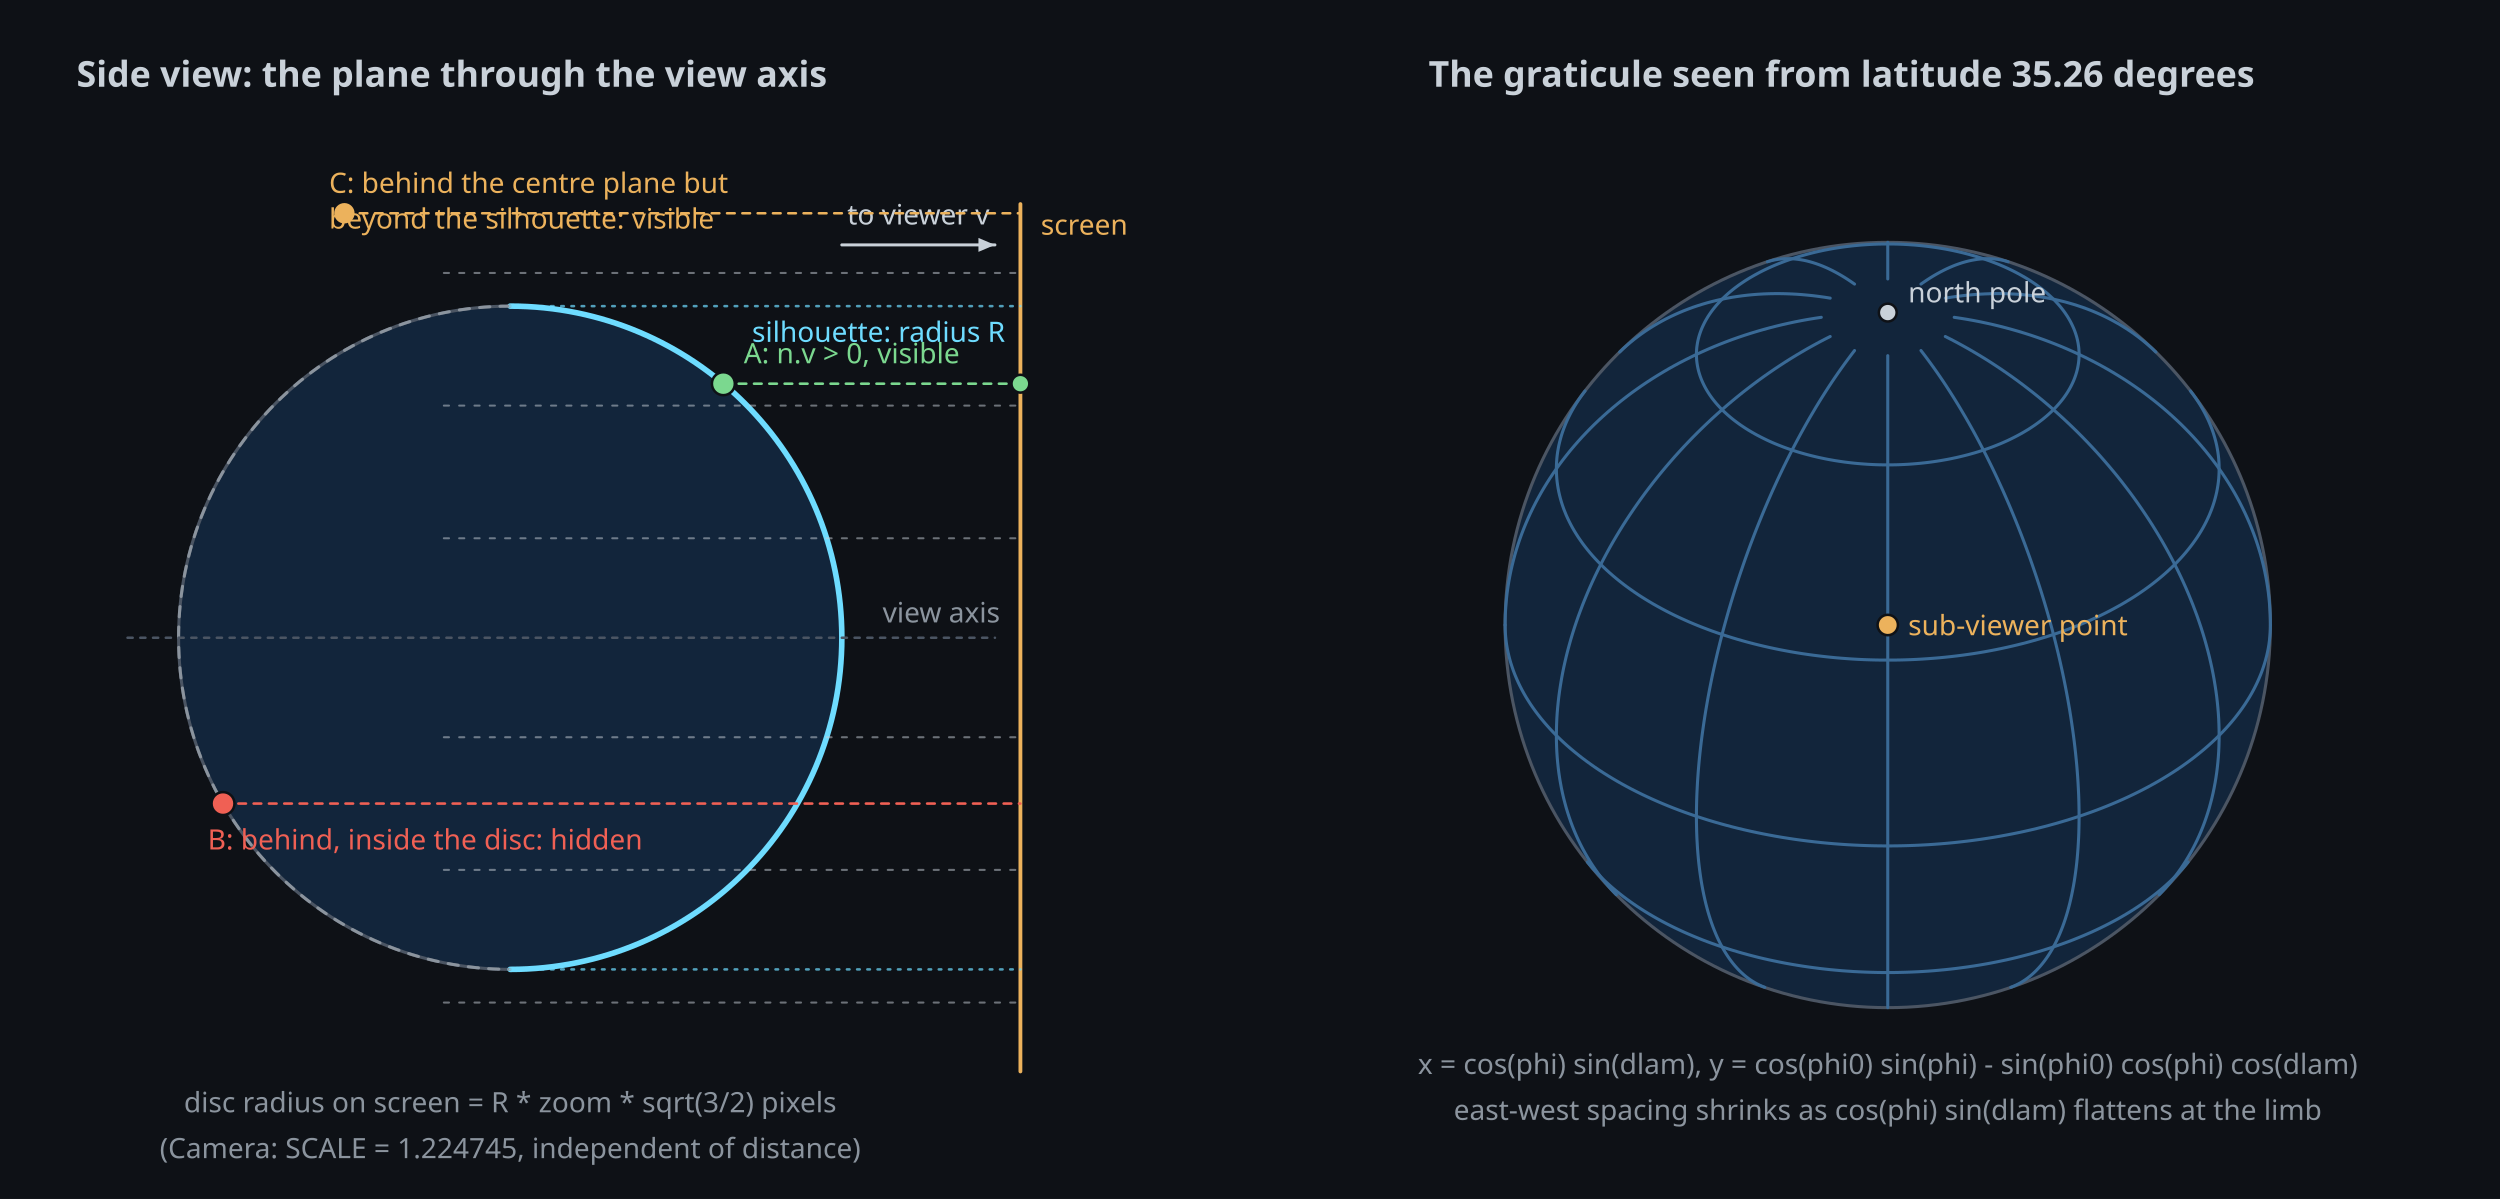
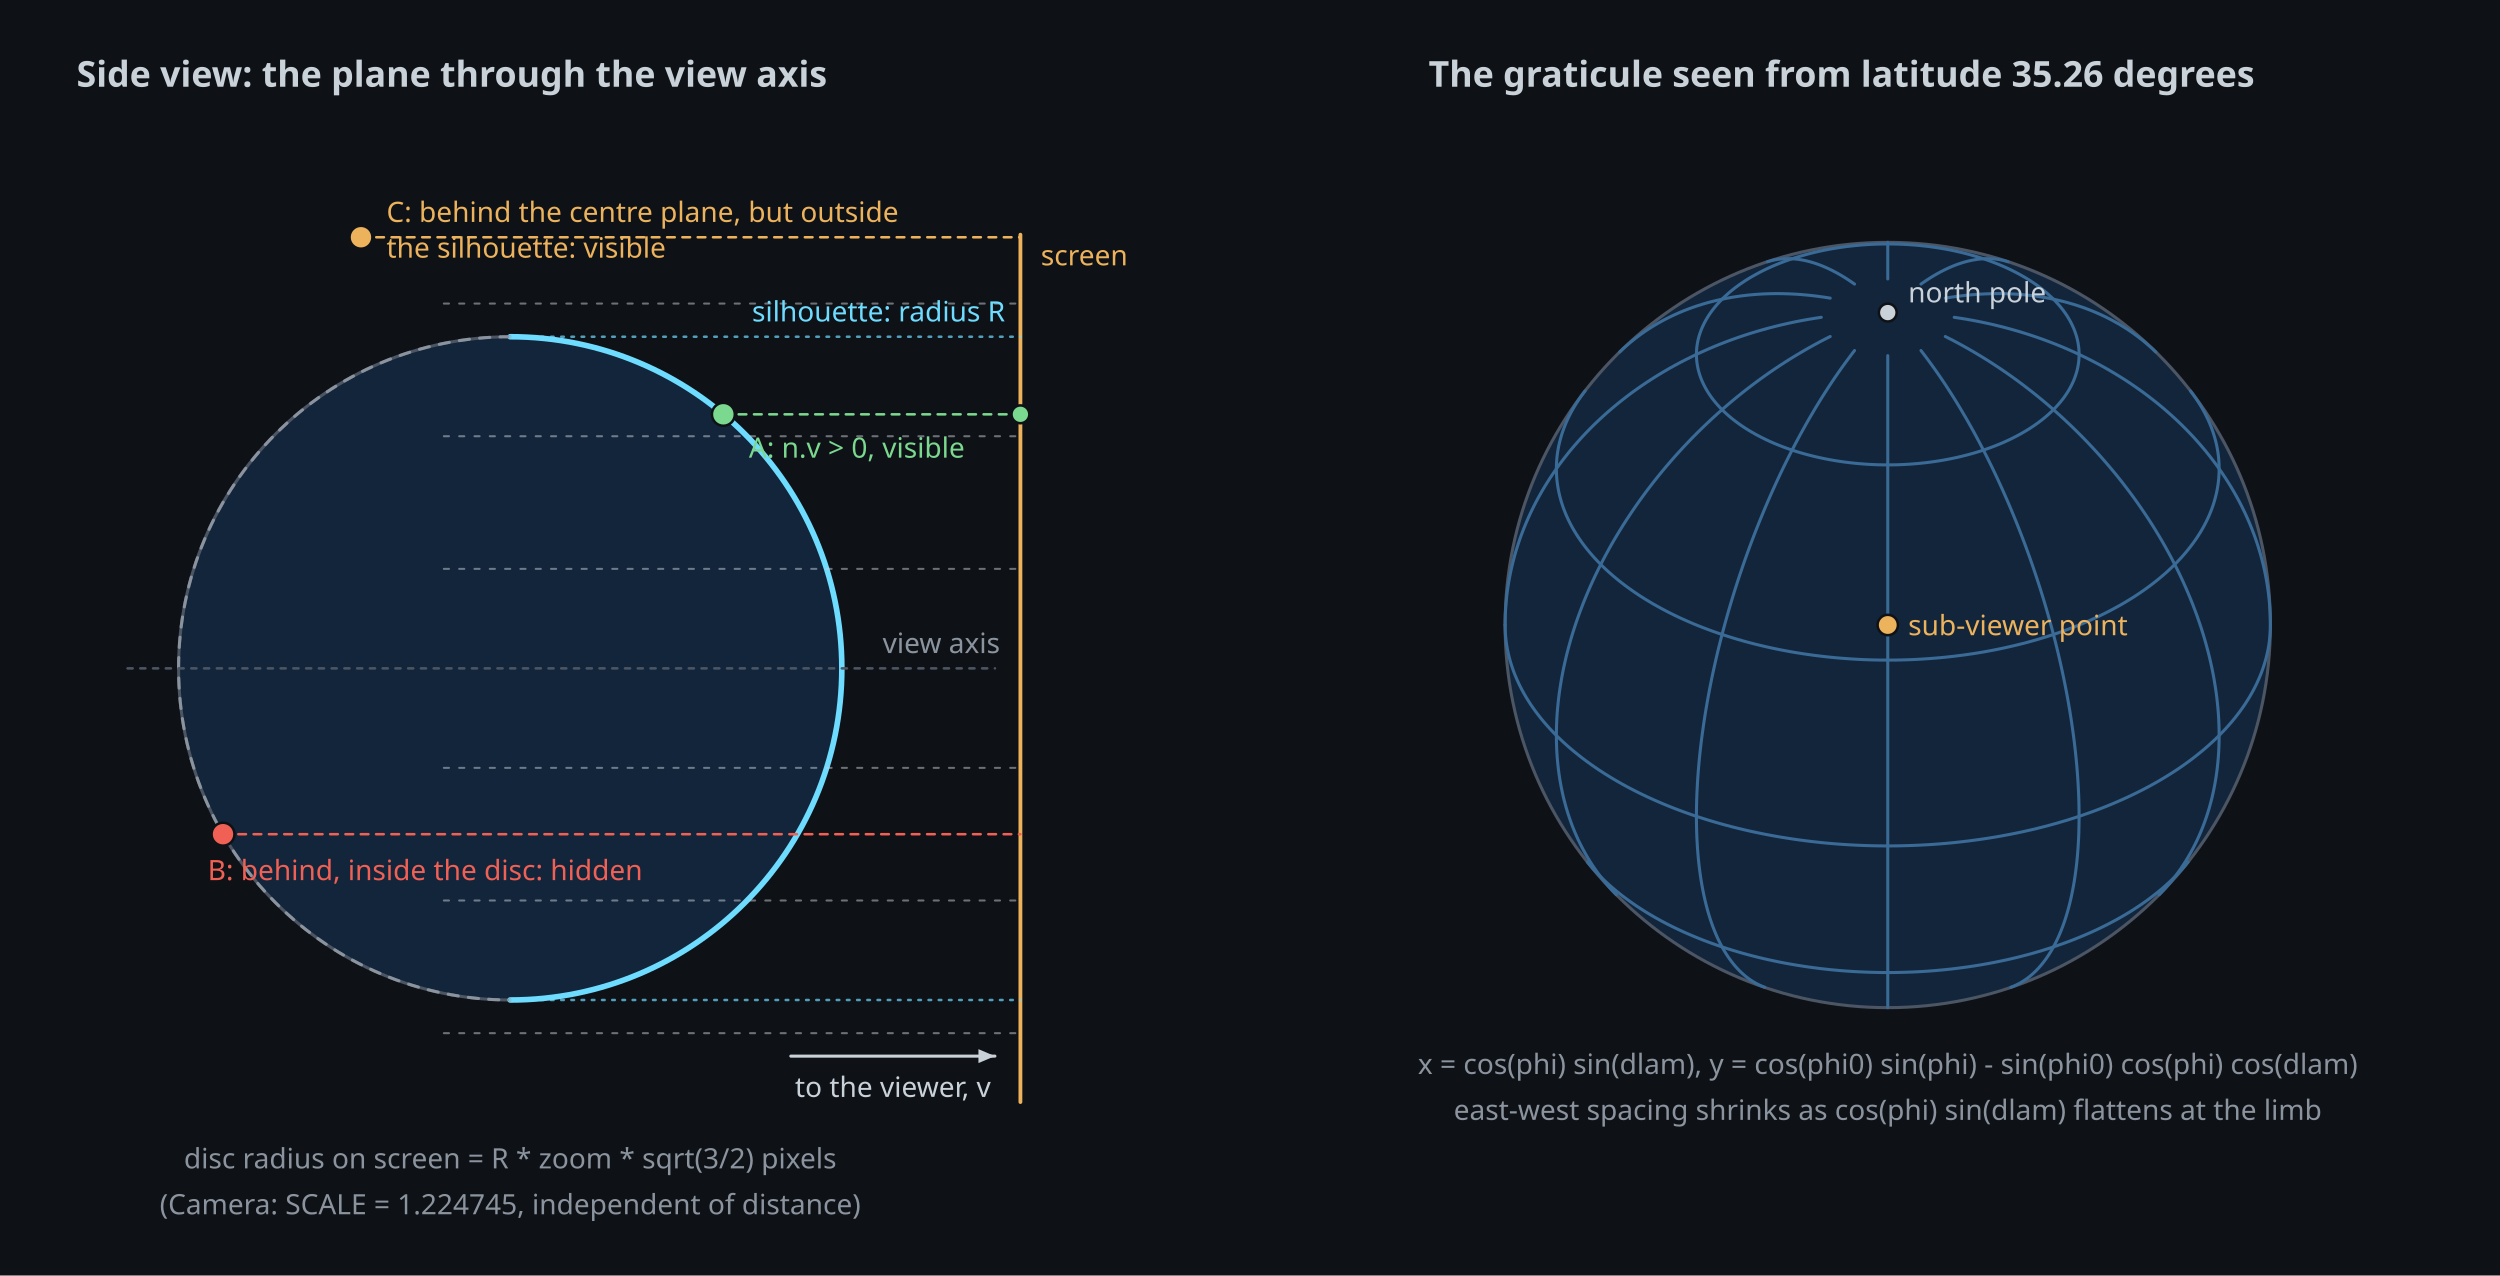
- <svg xmlns="http://www.w3.org/2000/svg" viewBox="0 0 980 470" width="980" height="470" font-family="system-ui, sans-serif" role="img">
-   <rect width="980" height="470" fill="#0e1116" />
+ <svg xmlns="http://www.w3.org/2000/svg" viewBox="0 0 980 500" width="980" height="500" font-family="system-ui, sans-serif" role="img">
+   <rect width="980" height="500" fill="#0e1116" />
  <text x="30" y="34" font-size="14" text-anchor="start" fill="#c9d1d9" font-weight="600">Side view: the plane through the view axis</text>
-   <circle cx="200" cy="250" r="130" fill="#12253b" stroke="#4b5563" stroke-width="1.2" stroke-linejoin="round" stroke-linecap="round" />
-   <path d="M 200 120 A 130.0 130.0 0 0 1 200 380" fill="none" stroke="#6edcff" stroke-width="2.2" stroke-linejoin="round" stroke-linecap="round" />
-   <path d="M 200 120 A 130.0 130.0 0 0 0 200 380" fill="none" stroke="#8b949e" stroke-width="1.2" stroke-linejoin="round" stroke-linecap="round" stroke-dasharray="4 4" />
-   <line x1="50" y1="250" x2="390" y2="250" fill="none" stroke="#4b5563" stroke-width="1" stroke-linejoin="round" stroke-linecap="round" stroke-dasharray="2 3" />
-   <text x="392" y="244" font-size="11" text-anchor="end" fill="#8b949e">view axis</text>
-   <line x1="400" y1="80" x2="400" y2="420" fill="none" stroke="#ecb25c" stroke-width="1.5" stroke-linejoin="round" stroke-linecap="round" />
-   <text x="408" y="92" font-size="11" text-anchor="start" fill="#ecb25c">screen</text>
-   <line x1="174" y1="107" x2="400" y2="107" fill="none" stroke="#c9d1d9" stroke-width="0.8" stroke-linejoin="round" stroke-linecap="round" opacity="0.5" stroke-dasharray="2 4" />
-   <line x1="174" y1="159" x2="400" y2="159" fill="none" stroke="#c9d1d9" stroke-width="0.8" stroke-linejoin="round" stroke-linecap="round" opacity="0.5" stroke-dasharray="2 4" />
-   <line x1="174" y1="211" x2="400" y2="211" fill="none" stroke="#c9d1d9" stroke-width="0.8" stroke-linejoin="round" stroke-linecap="round" opacity="0.5" stroke-dasharray="2 4" />
-   <line x1="174" y1="289" x2="400" y2="289" fill="none" stroke="#c9d1d9" stroke-width="0.8" stroke-linejoin="round" stroke-linecap="round" opacity="0.5" stroke-dasharray="2 4" />
-   <line x1="174" y1="341" x2="400" y2="341" fill="none" stroke="#c9d1d9" stroke-width="0.8" stroke-linejoin="round" stroke-linecap="round" opacity="0.5" stroke-dasharray="2 4" />
-   <line x1="174" y1="393" x2="400" y2="393" fill="none" stroke="#c9d1d9" stroke-width="0.8" stroke-linejoin="round" stroke-linecap="round" opacity="0.5" stroke-dasharray="2 4" />
-   <line x1="330" y1="96" x2="390" y2="96" fill="none" stroke="#c9d1d9" stroke-width="1.2" stroke-linejoin="round" stroke-linecap="round" />
-   <polygon points="390,96 383.55,98.73 383.55,93.27" fill="#c9d1d9" />
-   <text x="360" y="88" font-size="11" text-anchor="middle" fill="#c9d1d9">to viewer v</text>
-   <circle cx="283.56" cy="150.41" r="4.5" fill="#7bd88f" stroke="#0e1116" stroke-width="1" stroke-linejoin="round" stroke-linecap="round" />
-   <line x1="283.56" y1="150.41" x2="400" y2="150.41" fill="none" stroke="#7bd88f" stroke-width="1" stroke-linejoin="round" stroke-linecap="round" stroke-dasharray="3 3" />
-   <circle cx="400" cy="150.41" r="3.5" fill="#7bd88f" stroke="#0e1116" stroke-width="1" stroke-linejoin="round" stroke-linecap="round" />
-   <text x="291.56" y="142.41" font-size="11" text-anchor="start" fill="#7bd88f">A: n.v &gt; 0, visible</text>
-   <circle cx="87.42" cy="315" r="4.5" fill="#f06054" stroke="#0e1116" stroke-width="1" stroke-linejoin="round" stroke-linecap="round" />
-   <line x1="87.42" y1="315" x2="400" y2="315" fill="none" stroke="#f06054" stroke-width="1" stroke-linejoin="round" stroke-linecap="round" stroke-dasharray="3 3" />
-   <text x="81.42" y="333" font-size="11" text-anchor="start" fill="#f06054">B: behind, inside the disc: hidden</text>
-   <circle cx="135" cy="83.6" r="4.5" fill="#ecb25c" stroke="#0e1116" stroke-width="1" stroke-linejoin="round" stroke-linecap="round" />
-   <line x1="135" y1="83.6" x2="400" y2="83.6" fill="none" stroke="#ecb25c" stroke-width="1" stroke-linejoin="round" stroke-linecap="round" stroke-dasharray="3 3" />
-   <text x="129" y="75.6" font-size="11" text-anchor="start" fill="#ecb25c">C: behind the centre plane but</text>
-   <text x="129" y="89.6" font-size="11" text-anchor="start" fill="#ecb25c">beyond the silhouette: visible</text>
-   <line x1="200" y1="120" x2="400" y2="120" fill="none" stroke="#6edcff" stroke-width="1" stroke-linejoin="round" stroke-linecap="round" opacity="0.7" stroke-dasharray="1 3" />
-   <line x1="200" y1="380" x2="400" y2="380" fill="none" stroke="#6edcff" stroke-width="1" stroke-linejoin="round" stroke-linecap="round" opacity="0.7" stroke-dasharray="1 3" />
-   <text x="394" y="134" font-size="11" text-anchor="end" fill="#6edcff">silhouette: radius R</text>
-   <text x="200" y="436" font-size="11" text-anchor="middle" fill="#8b949e">disc radius on screen = R * zoom * sqrt(3/2) pixels</text>
-   <text x="200" y="454" font-size="11" text-anchor="middle" fill="#8b949e">(Camera: SCALE = 1.224745, independent of distance)</text>
+   <circle cx="200" cy="262" r="130" fill="#12253b" stroke="#4b5563" stroke-width="1.2" stroke-linejoin="round" stroke-linecap="round" />
+   <path d="M 200 132 A 130.0 130.0 0 0 1 200 392" fill="none" stroke="#6edcff" stroke-width="2.2" stroke-linejoin="round" stroke-linecap="round" />
+   <path d="M 200 132 A 130.0 130.0 0 0 0 200 392" fill="none" stroke="#8b949e" stroke-width="1.2" stroke-linejoin="round" stroke-linecap="round" stroke-dasharray="4 4" />
+   <line x1="50" y1="262" x2="390" y2="262" fill="none" stroke="#4b5563" stroke-width="1" stroke-linejoin="round" stroke-linecap="round" stroke-dasharray="2 3" />
+   <text x="392" y="256" font-size="11" text-anchor="end" fill="#8b949e">view axis</text>
+   <line x1="400" y1="92" x2="400" y2="432" fill="none" stroke="#ecb25c" stroke-width="1.5" stroke-linejoin="round" stroke-linecap="round" />
+   <text x="408" y="104" font-size="11" text-anchor="start" fill="#ecb25c">screen</text>
+   <line x1="174" y1="119" x2="400" y2="119" fill="none" stroke="#c9d1d9" stroke-width="0.8" stroke-linejoin="round" stroke-linecap="round" opacity="0.5" stroke-dasharray="2 4" />
+   <line x1="174" y1="171" x2="400" y2="171" fill="none" stroke="#c9d1d9" stroke-width="0.8" stroke-linejoin="round" stroke-linecap="round" opacity="0.5" stroke-dasharray="2 4" />
+   <line x1="174" y1="223" x2="400" y2="223" fill="none" stroke="#c9d1d9" stroke-width="0.8" stroke-linejoin="round" stroke-linecap="round" opacity="0.5" stroke-dasharray="2 4" />
+   <line x1="174" y1="301" x2="400" y2="301" fill="none" stroke="#c9d1d9" stroke-width="0.8" stroke-linejoin="round" stroke-linecap="round" opacity="0.5" stroke-dasharray="2 4" />
+   <line x1="174" y1="353" x2="400" y2="353" fill="none" stroke="#c9d1d9" stroke-width="0.8" stroke-linejoin="round" stroke-linecap="round" opacity="0.5" stroke-dasharray="2 4" />
+   <line x1="174" y1="405" x2="400" y2="405" fill="none" stroke="#c9d1d9" stroke-width="0.8" stroke-linejoin="round" stroke-linecap="round" opacity="0.5" stroke-dasharray="2 4" />
+   <line x1="310" y1="414" x2="390" y2="414" fill="none" stroke="#c9d1d9" stroke-width="1.2" stroke-linejoin="round" stroke-linecap="round" />
+   <polygon points="390,414 383.55,416.73 383.55,411.27" fill="#c9d1d9" />
+   <text x="350" y="430" font-size="11" text-anchor="middle" fill="#c9d1d9">to the viewer, v</text>
+   <circle cx="283.56" cy="162.41" r="4.5" fill="#7bd88f" stroke="#0e1116" stroke-width="1" stroke-linejoin="round" stroke-linecap="round" />
+   <line x1="283.56" y1="162.41" x2="400" y2="162.41" fill="none" stroke="#7bd88f" stroke-width="1" stroke-linejoin="round" stroke-linecap="round" stroke-dasharray="3 3" />
+   <circle cx="400" cy="162.41" r="3.5" fill="#7bd88f" stroke="#0e1116" stroke-width="1" stroke-linejoin="round" stroke-linecap="round" />
+   <text x="293.56" y="179.41" font-size="11" text-anchor="start" fill="#7bd88f">A: n.v &gt; 0, visible</text>
+   <circle cx="87.42" cy="327" r="4.5" fill="#f06054" stroke="#0e1116" stroke-width="1" stroke-linejoin="round" stroke-linecap="round" />
+   <line x1="87.42" y1="327" x2="400" y2="327" fill="none" stroke="#f06054" stroke-width="1" stroke-linejoin="round" stroke-linecap="round" stroke-dasharray="3 3" />
+   <text x="81.42" y="345" font-size="11" text-anchor="start" fill="#f06054">B: behind, inside the disc: hidden</text>
+   <circle cx="141.5" cy="93" r="4.5" fill="#ecb25c" stroke="#0e1116" stroke-width="1" stroke-linejoin="round" stroke-linecap="round" />
+   <line x1="141.5" y1="93" x2="400" y2="93" fill="none" stroke="#ecb25c" stroke-width="1" stroke-linejoin="round" stroke-linecap="round" stroke-dasharray="3 3" />
+   <text x="151.5" y="87" font-size="11" text-anchor="start" fill="#ecb25c">C: behind the centre plane, but outside</text>
+   <text x="151.5" y="101" font-size="11" text-anchor="start" fill="#ecb25c">the silhouette: visible</text>
+   <line x1="200" y1="132" x2="400" y2="132" fill="none" stroke="#6edcff" stroke-width="1" stroke-linejoin="round" stroke-linecap="round" opacity="0.7" stroke-dasharray="1 3" />
+   <line x1="200" y1="392" x2="400" y2="392" fill="none" stroke="#6edcff" stroke-width="1" stroke-linejoin="round" stroke-linecap="round" opacity="0.7" stroke-dasharray="1 3" />
+   <text x="394" y="126" font-size="11" text-anchor="end" fill="#6edcff">silhouette: radius R</text>
+   <text x="200" y="458" font-size="11" text-anchor="middle" fill="#8b949e">disc radius on screen = R * zoom * sqrt(3/2) pixels</text>
+   <text x="200" y="476" font-size="11" text-anchor="middle" fill="#8b949e">(Camera: SCALE = 1.224745, independent of distance)</text>
  <text x="560" y="34" font-size="14" text-anchor="start" fill="#c9d1d9" font-weight="600">The graticule seen from latitude 35.26 degrees</text>
  <circle cx="740" cy="245" r="150" fill="#12253b" stroke="#4b5563" stroke-width="1.2" stroke-linejoin="round" stroke-linecap="round" />
  <polyline points="622.27,337.93 623.24,339.12 624.25,340.29 625.3,341.45 626.38,342.6 627.5,343.74 628.65,344.87 629.84,345.98 631.05,347.09 632.3,348.18 633.59,349.26 634.91,350.32 636.25,351.37 637.63,352.41 639.05,353.44 640.49,354.45 641.96,355.44 643.46,356.42 644.99,357.39 646.56,358.34 648.14,359.27 649.76,360.19 651.41,361.09 653.08,361.97 654.78,362.84 656.5,363.69 658.25,364.52 660.02,365.34 661.82,366.13 663.64,366.91 665.49,367.67 667.36,368.42 669.25,369.14 671.16,369.84 673.09,370.52 675.05,371.19 677.02,371.83 679.01,372.46 681.02,373.06 683.05,373.65 685.1,374.21 687.16,374.75 689.24,375.28 691.34,375.78 693.45,376.26 695.57,376.71 697.71,377.15 699.86,377.57 702.02,377.96 704.19,378.33 706.38,378.68 708.57,379.01 710.78,379.31 712.99,379.6 715.21,379.86 717.44,380.1 719.68,380.31 721.92,380.51 724.17,380.68 726.42,380.83 728.68,380.95 730.94,381.05 733.2,381.13 735.47,381.19 737.73,381.23 740,381.24 742.27,381.23 744.53,381.19 746.8,381.13 749.06,381.05 751.32,380.95 753.58,380.83 755.83,380.68 758.08,380.51 760.32,380.31 762.56,380.1 764.79,379.86 767.01,379.6 769.22,379.31 771.43,379.01 773.62,378.68 775.81,378.33 777.98,377.96 780.14,377.57 782.29,377.15 784.43,376.71 786.55,376.26 788.66,375.78 790.76,375.28 792.84,374.75 794.9,374.21 796.95,373.65 798.98,373.06 800.99,372.46 802.98,371.83 804.95,371.19 806.91,370.52 808.84,369.84 810.75,369.14 812.64,368.42 814.51,367.67 816.36,366.91 818.18,366.13 819.98,365.34 821.75,364.52 823.5,363.69 825.22,362.84 826.92,361.97 828.59,361.09 830.24,360.19 831.86,359.27 833.44,358.34 835.01,357.39 836.54,356.42 838.04,355.44 839.51,354.45 840.95,353.44 842.37,352.41 843.75,351.37 845.09,350.32 846.41,349.26 847.7,348.18 848.95,347.09 850.16,345.98 851.35,344.87 852.5,343.74 853.62,342.6 854.7,341.45 855.75,340.29 856.76,339.12 857.73,337.93" fill="none" stroke="#3a6a96" stroke-width="1.2" stroke-linejoin="round" stroke-linecap="round" />
  <polyline points="590,245 590.02,246.51 590.09,248.02 590.21,249.53 590.37,251.04 590.57,252.55 590.82,254.05 591.12,255.55 591.46,257.05 591.85,258.55 592.28,260.04 592.76,261.52 593.28,263.01 593.84,264.48 594.46,265.95 595.11,267.41 595.81,268.87 596.55,270.32 597.34,271.76 598.17,273.2 599.05,274.62 599.96,276.04 600.92,277.44 601.92,278.84 602.97,280.22 604.05,281.6 605.18,282.96 606.35,284.32 607.56,285.66 608.81,286.99 610.1,288.3 611.42,289.6 612.79,290.89 614.2,292.17 615.64,293.43 617.13,294.67 618.65,295.9 620.2,297.12 621.8,298.32 623.43,299.5 625.09,300.67 626.79,301.82 628.53,302.95 630.3,304.06 632.1,305.16 633.93,306.24 635.8,307.3 637.7,308.34 639.63,309.36 641.59,310.36 643.58,311.34 645.6,312.3 647.65,313.24 649.73,314.16 651.83,315.06 653.96,315.94 656.12,316.8 658.3,317.63 660.51,318.44 662.74,319.23 665,320 667.28,320.74 669.58,321.47 671.9,322.16 674.24,322.84 676.61,323.49 678.99,324.12 681.39,324.72 683.81,325.3 686.24,325.85 688.7,326.38 691.16,326.88 693.65,327.36 696.14,327.82 698.65,328.25 701.18,328.65 703.71,329.03 706.26,329.38 708.81,329.71 711.38,330.01 713.95,330.29 716.53,330.54 719.12,330.76 721.72,330.96 724.32,331.13 726.93,331.27 729.54,331.39 732.15,331.48 734.77,331.55 737.38,331.59 740,331.6 742.62,331.59 745.23,331.55 747.85,331.48 750.46,331.39 753.07,331.27 755.68,331.13 758.28,330.96 760.88,330.76 763.47,330.54 766.05,330.29 768.62,330.01 771.19,329.71 773.74,329.38 776.29,329.03 778.82,328.65 781.35,328.25 783.86,327.82 786.35,327.36 788.84,326.88 791.3,326.38 793.76,325.85 796.19,325.3 798.61,324.72 801.01,324.12 803.39,323.49 805.76,322.84 808.1,322.16 810.42,321.47 812.72,320.74 815,320 817.26,319.23 819.49,318.44 821.7,317.63 823.88,316.8 826.04,315.94 828.17,315.06 830.27,314.16 832.35,313.24 834.4,312.3 836.42,311.34 838.41,310.36 840.37,309.36 842.3,308.34 844.2,307.3 846.07,306.24 847.9,305.16 849.7,304.06 851.47,302.95 853.21,301.82 854.91,300.67 856.57,299.5 858.2,298.32 859.8,297.12 861.35,295.9 862.87,294.67 864.36,293.43 865.8,292.17 867.21,290.89 868.58,289.6 869.9,288.3 871.19,286.99 872.44,285.66 873.65,284.32 874.82,282.96 875.95,281.6 877.03,280.22 878.08,278.84 879.08,277.44 880.04,276.04 880.95,274.62 881.83,273.2 882.66,271.76 883.45,270.32 884.19,268.87 884.89,267.41 885.54,265.95 886.16,264.48 886.72,263.01 887.24,261.52 887.72,260.04 888.15,258.55 888.54,257.05 888.88,255.55 889.18,254.05 889.43,252.55 889.63,251.04 889.79,249.53 889.91,248.02 889.98,246.51 890,245" fill="none" stroke="#3a6a96" stroke-width="1.2" stroke-linejoin="round" stroke-linecap="round" />
  <polyline points="621.33,153.26 620.42,154.46 619.56,155.67 618.72,156.89 617.93,158.11 617.17,159.35 616.45,160.59 615.77,161.83 615.13,163.09 614.52,164.35 613.95,165.62 613.43,166.89 612.93,168.17 612.48,169.45 612.07,170.74 611.7,172.03 611.36,173.32 611.06,174.62 610.81,175.92 610.59,177.23 610.41,178.53 610.27,179.84 610.18,181.15 610.12,182.45 610.1,183.76 610.12,185.07 610.18,186.38 610.27,187.69 610.41,188.99 610.59,190.3 610.81,191.6 611.06,192.9 611.36,194.2 611.7,195.5 612.07,196.79 612.48,198.07 612.93,199.36 613.43,200.63 613.95,201.91 614.52,203.17 615.13,204.44 615.77,205.69 616.45,206.94 617.17,208.18 617.93,209.41 618.72,210.64 619.56,211.86 620.42,213.07 621.33,214.27 622.27,215.46 623.24,216.64 624.25,217.81 625.3,218.97 626.38,220.12 627.5,221.26 628.65,222.39 629.84,223.51 631.05,224.61 632.3,225.7 633.59,226.78 634.91,227.85 636.25,228.9 637.63,229.94 639.05,230.96 640.49,231.97 641.96,232.97 643.46,233.95 644.99,234.91 646.56,235.86 648.14,236.8 649.76,237.71 651.41,238.61 653.08,239.5 654.78,240.37 656.5,241.22 658.25,242.05 660.02,242.86 661.82,243.66 663.64,244.44 665.49,245.2 667.36,245.94 669.25,246.66 671.16,247.37 673.09,248.05 675.05,248.71 677.02,249.36 679.01,249.98 681.02,250.59 683.05,251.17 685.1,251.74 687.16,252.28 689.24,252.8 691.34,253.3 693.45,253.78 695.57,254.24 697.71,254.68 699.86,255.09 702.02,255.49 704.19,255.86 706.38,256.21 708.57,256.53 710.78,256.84 712.99,257.12 715.21,257.38 717.44,257.62 719.68,257.84 721.92,258.03 724.17,258.2 726.42,258.35 728.68,258.48 730.94,258.58 733.2,258.66 735.47,258.72 737.73,258.75 740,258.76 742.27,258.75 744.53,258.72 746.8,258.66 749.06,258.58 751.32,258.48 753.58,258.35 755.83,258.2 758.08,258.03 760.32,257.84 762.56,257.62 764.79,257.38 767.01,257.12 769.22,256.84 771.43,256.53 773.62,256.21 775.81,255.86 777.98,255.49 780.14,255.09 782.29,254.68 784.43,254.24 786.55,253.78 788.66,253.3 790.76,252.8 792.84,252.28 794.9,251.74 796.95,251.17 798.98,250.59 800.99,249.98 802.98,249.36 804.95,248.71 806.91,248.05 808.84,247.37 810.75,246.66 812.64,245.94 814.51,245.2 816.36,244.44 818.18,243.66 819.98,242.86 821.75,242.05 823.5,241.22 825.22,240.37 826.92,239.5 828.59,238.61 830.24,237.71 831.86,236.8 833.44,235.86 835.01,234.91 836.54,233.95 838.04,232.97 839.51,231.97 840.95,230.96 842.37,229.94 843.75,228.9 845.09,227.85 846.41,226.78 847.7,225.7 848.95,224.61 850.16,223.51 851.35,222.39 852.5,221.26 853.62,220.12 854.7,218.97 855.75,217.81 856.76,216.64 857.73,215.46 858.67,214.27 859.58,213.07 860.44,211.86 861.28,210.64 862.07,209.41 862.83,208.18 863.55,206.94 864.23,205.69 864.87,204.44 865.48,203.17 866.05,201.91 866.57,200.63 867.07,199.36 867.52,198.07 867.93,196.79 868.3,195.5 868.64,194.2 868.94,192.9 869.19,191.6 869.41,190.3 869.59,188.99 869.73,187.69 869.82,186.38 869.88,185.07 869.9,183.76 869.88,182.45 869.82,181.15 869.73,179.84 869.59,178.53 869.41,177.23 869.19,175.92 868.94,174.62 868.64,173.32 868.3,172.03 867.93,170.74 867.52,169.45 867.07,168.17 866.57,166.89 866.05,165.62 865.48,164.35 864.87,163.09 864.23,161.83 863.55,160.59 862.83,159.35 862.07,158.11 861.28,156.89 860.44,155.67 859.58,154.46 858.67,153.26" fill="none" stroke="#3a6a96" stroke-width="1.2" stroke-linejoin="round" stroke-linecap="round" />
  <polyline points="740,95.63 738.69,95.64 737.38,95.66 736.07,95.69 734.77,95.74 733.46,95.8 732.16,95.87 730.86,95.96 729.56,96.05 728.27,96.17 726.98,96.29 725.69,96.43 724.41,96.58 723.13,96.74 721.86,96.92 720.59,97.11 719.33,97.31 718.07,97.52 716.82,97.75 715.58,97.99 714.35,98.24 713.12,98.51 711.9,98.79 710.7,99.07 709.49,99.38 708.3,99.69 707.12,100.02 705.95,100.35 704.79,100.7 703.64,101.06 702.5,101.43 701.37,101.82 700.26,102.21 699.15,102.62 698.06,103.04 696.98,103.46 695.92,103.9 694.86,104.35 693.83,104.81 692.8,105.28 691.79,105.76 690.8,106.25 689.82,106.75 688.85,107.27 687.9,107.79 686.97,108.32 686.05,108.85 685.15,109.4 684.26,109.96 683.4,110.53 682.55,111.1 681.71,111.68 680.9,112.28 680.1,112.87 679.32,113.48 678.56,114.1 677.82,114.72 677.1,115.35 676.4,115.99 675.71,116.63 675.05,117.28 674.4,117.94 673.78,118.61 673.17,119.28 672.59,119.95 672.03,120.63 671.48,121.32 670.96,122.01 670.46,122.71 669.98,123.42 669.52,124.12 669.09,124.84 668.67,125.55 668.28,126.27 667.91,127 667.56,127.73 667.23,128.46 666.92,129.19 666.64,129.93 666.38,130.67 666.14,131.41 665.92,132.16 665.73,132.91 665.56,133.66 665.41,134.41 665.29,135.16 665.18,135.91 665.1,136.67 665.05,137.42 665.01,138.18 665,138.93 665.01,139.69 665.05,140.45 665.1,141.2 665.18,141.95 665.29,142.71 665.41,143.46 665.56,144.21 665.73,144.96 665.92,145.71 666.14,146.45 666.38,147.2 666.64,147.94 666.92,148.67 667.23,149.41 667.56,150.14 667.91,150.87 668.28,151.59 668.67,152.31 669.09,153.03 669.52,153.74 669.98,154.45 670.46,155.15 670.96,155.85 671.48,156.55 672.03,157.23 672.59,157.92 673.17,158.59 673.78,159.26 674.4,159.93 675.05,160.58 675.71,161.24 676.4,161.88 677.1,162.52 677.82,163.15 678.56,163.77 679.32,164.39 680.1,164.99 680.9,165.59 681.71,166.18 682.55,166.77 683.4,167.34 684.26,167.91 685.15,168.47 686.05,169.01 686.97,169.55 687.9,170.08 688.85,170.6 689.82,171.11 690.8,171.61 691.79,172.1 692.8,172.59 693.83,173.06 694.86,173.52 695.92,173.97 696.98,174.4 698.06,174.83 699.15,175.25 700.26,175.66 701.37,176.05 702.5,176.43 703.64,176.81 704.79,177.17 705.95,177.52 707.12,177.85 708.3,178.18 709.49,178.49 710.7,178.79 711.9,179.08 713.12,179.36 714.35,179.62 715.58,179.88 716.82,180.12 718.07,180.34 719.33,180.56 720.59,180.76 721.86,180.95 723.13,181.13 724.41,181.29 725.69,181.44 726.98,181.58 728.27,181.7 729.56,181.81 730.86,181.91 732.16,182 733.46,182.07 734.77,182.13 736.07,182.18 737.38,182.21 738.69,182.23 740,182.24 741.31,182.23 742.62,182.21 743.93,182.18 745.23,182.13 746.54,182.07 747.84,182 749.14,181.91 750.44,181.81 751.73,181.7 753.02,181.58 754.31,181.44 755.59,181.29 756.87,181.13 758.14,180.95 759.41,180.76 760.67,180.56 761.93,180.34 763.18,180.12 764.42,179.88 765.65,179.62 766.88,179.36 768.1,179.08 769.3,178.79 770.51,178.49 771.7,178.18 772.88,177.85 774.05,177.52 775.21,177.17 776.36,176.81 777.5,176.43 778.63,176.05 779.74,175.66 780.85,175.25 781.94,174.83 783.02,174.4 784.08,173.97 785.14,173.52 786.17,173.06 787.2,172.59 788.21,172.1 789.2,171.61 790.18,171.11 791.15,170.6 792.1,170.08 793.03,169.55 793.95,169.01 794.85,168.47 795.74,167.91 796.6,167.34 797.45,166.77 798.29,166.18 799.1,165.59 799.9,164.99 800.68,164.39 801.44,163.77 802.18,163.15 802.9,162.52 803.6,161.88 804.29,161.24 804.95,160.58 805.6,159.93 806.22,159.26 806.83,158.59 807.41,157.92 807.97,157.23 808.52,156.55 809.04,155.85 809.54,155.15 810.02,154.45 810.48,153.74 810.91,153.03 811.33,152.31 811.72,151.59 812.09,150.87 812.44,150.14 812.77,149.41 813.08,148.67 813.36,147.94 813.62,147.2 813.86,146.45 814.08,145.71 814.27,144.96 814.44,144.21 814.59,143.46 814.71,142.71 814.82,141.95 814.9,141.2 814.95,140.45 814.99,139.69 815,138.93 814.99,138.18 814.95,137.42 814.9,136.67 814.82,135.91 814.71,135.16 814.59,134.41 814.44,133.66 814.27,132.91 814.08,132.16 813.86,131.41 813.62,130.67 813.36,129.93 813.08,129.19 812.77,128.46 812.44,127.73 812.09,127 811.72,126.27 811.33,125.55 810.91,124.84 810.48,124.12 810.02,123.42 809.54,122.71 809.04,122.01 808.52,121.32 807.97,120.63 807.41,119.95 806.83,119.28 806.22,118.61 805.6,117.94 804.95,117.28 804.29,116.63 803.6,115.99 802.9,115.35 802.18,114.72 801.44,114.1 800.68,113.48 799.9,112.87 799.1,112.28 798.29,111.68 797.45,111.1 796.6,110.53 795.74,109.96 794.85,109.4 793.95,108.85 793.03,108.32 792.1,107.79 791.15,107.27 790.18,106.75 789.2,106.25 788.21,105.76 787.2,105.28 786.17,104.81 785.14,104.35 784.08,103.9 783.02,103.46 781.94,103.04 780.85,102.62 779.74,102.21 778.63,101.82 777.5,101.43 776.36,101.06 775.21,100.7 774.05,100.35 772.88,100.02 771.7,99.69 770.51,99.38 769.3,99.07 768.1,98.79 766.88,98.51 765.65,98.24 764.42,97.99 763.18,97.75 761.93,97.52 760.67,97.31 759.41,97.11 758.14,96.92 756.87,96.74 755.59,96.58 754.31,96.43 753.02,96.29 751.73,96.17 750.44,96.05 749.14,95.96 747.84,95.87 746.54,95.8 745.23,95.74 743.93,95.69 742.62,95.66 741.31,95.64 740,95.63" fill="none" stroke="#3a6a96" stroke-width="1.2" stroke-linejoin="round" stroke-linecap="round" />
  <polyline points="740,95 740,95.04 740,95.12 740,95.24 740,95.42 740,95.63 740,95.9 740,96.2 740,96.56 740,96.96 740,97.4 740,97.89 740,98.42 740,99 740,99.62 740,100.29 740,101 740,101.76 740,102.56 740,103.4 740,104.28 740,105.21 740,106.18 740,107.2 740,108.25 740,109.35" fill="none" stroke="#3a6a96" stroke-width="1.2" stroke-linejoin="round" stroke-linecap="round" />
  <polyline points="692.8,102.62 693.83,102.31 694.86,102.05 695.92,101.83 696.98,101.66 698.06,101.52 699.15,101.44 700.26,101.39 701.37,101.39 702.5,101.43 703.64,101.52 704.79,101.65 705.95,101.83 707.12,102.04 708.3,102.3 709.49,102.61 710.7,102.96 711.9,103.35 713.12,103.78 714.35,104.26 715.58,104.78 716.82,105.34 718.07,105.95 719.33,106.6 720.59,107.29 721.86,108.02 723.13,108.79 724.41,109.61 725.69,110.47 726.98,111.36" fill="none" stroke="#3a6a96" stroke-width="1.2" stroke-linejoin="round" stroke-linecap="round" />
  <polyline points="634.91,137.98 636.25,136.71 637.63,135.48 639.05,134.27 640.49,133.1 641.96,131.97 643.46,130.87 644.99,129.8 646.56,128.77 648.14,127.78 649.76,126.82 651.41,125.9 653.08,125.01 654.78,124.16 656.5,123.35 658.25,122.57 660.02,121.83 661.82,121.13 663.64,120.46 665.49,119.84 667.36,119.25 669.25,118.7 671.16,118.19 673.09,117.72 675.05,117.28 677.02,116.89 679.01,116.53 681.02,116.22 683.05,115.94 685.1,115.7 687.16,115.5 689.24,115.34 691.34,115.22 693.45,115.14 695.57,115.1 697.71,115.1 699.86,115.14 702.02,115.22 704.19,115.33 706.38,115.49 708.57,115.69 710.78,115.92 712.99,116.2 715.21,116.51 717.44,116.87" fill="none" stroke="#3a6a96" stroke-width="1.2" stroke-linejoin="round" stroke-linecap="round" />
  <polyline points="590,245 590.02,242.86 590.09,240.73 590.21,238.59 590.37,236.46 590.57,234.33 590.82,232.2 591.12,230.07 591.46,227.95 591.85,225.84 592.28,223.73 592.76,221.63 593.28,219.54 593.84,217.45 594.46,215.37 595.11,213.3 595.81,211.24 596.55,209.19 597.34,207.15 598.17,205.13 599.05,203.11 599.96,201.11 600.92,199.12 601.92,197.15 602.97,195.19 604.05,193.24 605.18,191.31 606.35,189.4 607.56,187.5 608.81,185.62 610.1,183.76 611.42,181.92 612.79,180.1 614.2,178.3 615.64,176.51 617.13,174.75 618.65,173.01 620.2,171.29 621.8,169.6 623.43,167.92 625.09,166.27 626.79,164.65 628.53,163.05 630.3,161.47 632.1,159.92 633.93,158.4 635.8,156.9 637.7,155.43 639.63,153.98 641.59,152.57 643.58,151.18 645.6,149.82 647.65,148.49 649.73,147.19 651.83,145.92 653.96,144.67 656.12,143.46 658.3,142.28 660.51,141.14 662.74,140.02 665,138.93 667.28,137.88 669.58,136.86 671.9,135.87 674.24,134.92 676.61,134 678.99,133.11 681.39,132.26 683.81,131.44 686.24,130.66 688.7,129.91 691.16,129.2 693.65,128.52 696.14,127.88 698.65,127.27 701.18,126.7 703.71,126.16 706.26,125.66 708.81,125.2 711.38,124.78 713.95,124.39" fill="none" stroke="#3a6a96" stroke-width="1.2" stroke-linejoin="round" stroke-linecap="round" />
  <polyline points="633.59,350.72 632.3,349.39 631.05,348.02 629.84,346.62 628.65,345.2 627.5,343.74 626.38,342.25 625.3,340.73 624.25,339.18 623.24,337.61 622.27,336 621.33,334.37 620.42,332.71 619.56,331.03 618.72,329.32 617.93,327.58 617.17,325.82 616.45,324.03 615.77,322.22 615.13,320.38 614.52,318.52 613.95,316.64 613.43,314.74 612.93,312.82 612.48,310.87 612.07,308.91 611.7,306.93 611.36,304.93 611.06,302.9 610.81,300.87 610.59,298.81 610.41,296.74 610.27,294.65 610.18,292.55 610.12,290.43 610.1,288.3 610.12,286.16 610.18,284 610.27,281.83 610.41,279.65 610.59,277.46 610.81,275.26 611.06,273.05 611.36,270.83 611.7,268.61 612.07,266.38 612.48,264.14 612.93,261.89 613.43,259.64 613.95,257.39 614.52,255.13 615.13,252.87 615.77,250.6 616.45,248.34 617.17,246.07 617.93,243.8 618.72,241.53 619.56,239.27 620.42,237 621.33,234.74 622.27,232.48 623.24,230.23 624.25,227.98 625.3,225.73 626.38,223.5 627.5,221.26 628.65,219.04 629.84,216.82 631.05,214.61 632.3,212.41 633.59,210.22 634.91,208.04 636.25,205.87 637.63,203.72 639.05,201.58 640.49,199.45 641.96,197.33 643.46,195.23 644.99,193.14 646.56,191.07 648.14,189.02 649.76,186.98 651.41,184.96 653.08,182.96 654.78,180.98 656.5,179.01 658.25,177.07 660.02,175.15 661.82,173.25 663.64,171.37 665.49,169.51 667.36,167.68 669.25,165.87 671.16,164.08 673.09,162.32 675.05,160.58 677.02,158.87 679.01,157.19 681.02,155.53 683.05,153.9 685.1,152.3 687.16,150.73 689.24,149.18 691.34,147.66 693.45,146.18 695.57,144.72 697.71,143.3 699.86,141.9 702.02,140.54 704.19,139.21 706.38,137.91 708.57,136.64 710.78,135.41 712.99,134.2 715.21,133.04 717.44,131.91" fill="none" stroke="#3a6a96" stroke-width="1.2" stroke-linejoin="round" stroke-linecap="round" />
  <polyline points="691.79,387.03 690.8,386.64 689.82,386.2 688.85,385.72 687.9,385.2 686.97,384.64 686.05,384.03 685.15,383.38 684.26,382.69 683.4,381.95 682.55,381.18 681.71,380.36 680.9,379.5 680.1,378.6 679.32,377.66 678.56,376.68 677.82,375.66 677.1,374.6 676.4,373.51 675.71,372.37 675.05,371.19 674.4,369.97 673.78,368.72 673.17,367.43 672.59,366.1 672.03,364.73 671.48,363.33 670.96,361.89 670.46,360.42 669.98,358.91 669.52,357.37 669.09,355.79 668.67,354.18 668.28,352.53 667.91,350.85 667.56,349.14 667.23,347.4 666.92,345.63 666.64,343.82 666.38,341.99 666.14,340.13 665.92,338.24 665.73,336.32 665.56,334.37 665.41,332.39 665.29,330.39 665.18,328.36 665.1,326.31 665.05,324.23 665.01,322.13 665,320 665.01,317.85 665.05,315.68 665.1,313.49 665.18,311.27 665.29,309.04 665.41,306.79 665.56,304.52 665.73,302.22 665.92,299.92 666.14,297.59 666.38,295.25 666.64,292.9 666.92,290.53 667.23,288.14 667.56,285.75 667.91,283.34 668.28,280.91 668.67,278.48 669.09,276.04 669.52,273.59 669.98,271.13 670.46,268.66 670.96,266.18 671.48,263.7 672.03,261.21 672.59,258.72 673.17,256.22 673.78,253.72 674.4,251.22 675.05,248.71 675.71,246.21 676.4,243.7 677.1,241.2 677.82,238.69 678.56,236.19 679.32,233.69 680.1,231.19 680.9,228.7 681.71,226.21 682.55,223.73 683.4,221.25 684.26,218.78 685.15,216.32 686.05,213.87 686.97,211.43 687.9,209 688.85,206.58 689.82,204.17 690.8,201.77 691.79,199.39 692.8,197.02 693.83,194.66 694.86,192.32 695.92,190 696.98,187.69 698.06,185.4 699.15,183.13 700.26,180.88 701.37,178.65 702.5,176.43 703.64,174.24 704.79,172.07 705.95,169.92 707.12,167.8 708.3,165.7 709.49,163.62 710.7,161.57 711.9,159.54 713.12,157.54 714.35,155.56 715.58,153.62 716.82,151.7 718.07,149.8 719.33,147.94 720.59,146.11 721.86,144.31 723.13,142.54 724.41,140.8 725.69,139.09 726.98,137.41" fill="none" stroke="#3a6a96" stroke-width="1.2" stroke-linejoin="round" stroke-linecap="round" />
  <polyline points="740,394.99 740,394.93 740,394.83 740,394.68 740,394.49 740,394.25 740,393.96 740,393.63 740,393.26 740,392.84 740,392.37 740,391.86 740,391.31 740,390.71 740,390.07 740,389.38 740,388.65 740,387.87 740,387.05 740,386.19 740,385.28 740,384.34 740,383.34 740,382.31 740,381.24 740,380.12 740,378.96 740,377.77 740,376.53 740,375.25 740,373.93 740,372.57 740,371.18 740,369.74 740,368.27 740,366.76 740,365.21 740,363.63 740,362.01 740,360.35 740,358.66 740,356.93 740,355.17 740,353.38 740,351.55 740,349.7 740,347.8 740,345.88 740,343.93 740,341.95 740,339.93 740,337.89 740,335.82 740,333.73 740,331.6 740,329.45 740,327.28 740,325.07 740,322.85 740,320.6 740,318.33 740,316.03 740,313.71 740,311.38 740,309.02 740,306.64 740,304.25 740,301.83 740,299.4 740,296.95 740,294.49 740,292.01 740,289.52 740,287.01 740,284.49 740,281.96 740,279.42 740,276.86 740,274.3 740,271.73 740,269.15 740,266.56 740,263.97 740,261.37 740,258.76 740,256.15 740,253.54 740,250.93 740,248.31 740,245.69 740,243.07 740,240.46 740,237.84 740,235.23 740,232.62 740,230.01 740,227.41 740,224.81 740,222.22 740,219.63 740,217.06 740,214.49 740,211.93 740,209.38 740,206.85 740,204.32 740,201.81 740,199.31 740,196.82 740,194.35 740,191.89 740,189.45 740,187.03 740,184.62 740,182.24 740,179.87 740,177.52 740,175.19 740,172.88 740,170.6 740,168.34 740,166.1 740,163.89 740,161.7 740,159.53 740,157.39 740,155.28 740,153.2 740,151.14 740,149.11 740,147.11 740,145.15 740,143.21 740,141.3 740,139.42" fill="none" stroke="#3a6a96" stroke-width="1.2" stroke-linejoin="round" stroke-linecap="round" />
  <polyline points="788.21,387.03 789.2,386.64 790.18,386.2 791.15,385.72 792.1,385.2 793.03,384.64 793.95,384.03 794.85,383.38 795.74,382.69 796.6,381.95 797.45,381.18 798.29,380.36 799.1,379.5 799.9,378.6 800.68,377.66 801.44,376.68 802.18,375.66 802.9,374.6 803.6,373.51 804.29,372.37 804.95,371.19 805.6,369.97 806.22,368.72 806.83,367.43 807.41,366.1 807.97,364.73 808.52,363.33 809.04,361.89 809.54,360.42 810.02,358.91 810.48,357.37 810.91,355.79 811.33,354.18 811.72,352.53 812.09,350.85 812.44,349.14 812.77,347.4 813.08,345.63 813.36,343.82 813.62,341.99 813.86,340.13 814.08,338.24 814.27,336.32 814.44,334.37 814.59,332.39 814.71,330.39 814.82,328.36 814.9,326.31 814.95,324.23 814.99,322.13 815,320 814.99,317.85 814.95,315.68 814.9,313.49 814.82,311.27 814.71,309.04 814.59,306.79 814.44,304.52 814.27,302.22 814.08,299.92 813.86,297.59 813.62,295.25 813.36,292.9 813.08,290.53 812.77,288.14 812.44,285.75 812.09,283.34 811.72,280.91 811.33,278.48 810.91,276.04 810.48,273.59 810.02,271.13 809.54,268.66 809.04,266.18 808.52,263.7 807.97,261.21 807.41,258.72 806.83,256.22 806.22,253.72 805.6,251.22 804.95,248.71 804.29,246.21 803.6,243.7 802.9,241.2 802.18,238.69 801.44,236.19 800.68,233.69 799.9,231.19 799.1,228.7 798.29,226.21 797.45,223.73 796.6,221.25 795.74,218.78 794.85,216.32 793.95,213.87 793.03,211.43 792.1,209 791.15,206.58 790.18,204.17 789.2,201.77 788.21,199.39 787.2,197.02 786.17,194.66 785.14,192.32 784.08,190 783.02,187.69 781.94,185.4 780.85,183.13 779.74,180.88 778.63,178.65 777.5,176.43 776.36,174.24 775.21,172.07 774.05,169.92 772.88,167.8 771.7,165.7 770.51,163.62 769.3,161.57 768.1,159.54 766.88,157.54 765.65,155.56 764.42,153.62 763.18,151.7 761.93,149.8 760.67,147.94 759.41,146.11 758.14,144.31 756.87,142.54 755.59,140.8 754.31,139.09 753.02,137.41" fill="none" stroke="#3a6a96" stroke-width="1.2" stroke-linejoin="round" stroke-linecap="round" />
  <polyline points="846.41,350.72 847.7,349.39 848.95,348.02 850.16,346.62 851.35,345.2 852.5,343.74 853.62,342.25 854.7,340.73 855.75,339.18 856.76,337.61 857.73,336 858.67,334.37 859.58,332.71 860.44,331.03 861.28,329.32 862.07,327.58 862.83,325.82 863.55,324.03 864.23,322.22 864.87,320.38 865.48,318.52 866.05,316.64 866.57,314.74 867.07,312.82 867.52,310.87 867.93,308.91 868.3,306.93 868.64,304.93 868.94,302.9 869.19,300.87 869.41,298.81 869.59,296.74 869.73,294.65 869.82,292.55 869.88,290.43 869.9,288.3 869.88,286.16 869.82,284 869.73,281.83 869.59,279.65 869.41,277.46 869.19,275.26 868.94,273.05 868.64,270.83 868.3,268.61 867.93,266.38 867.52,264.14 867.07,261.89 866.57,259.64 866.05,257.39 865.48,255.13 864.87,252.87 864.23,250.6 863.55,248.34 862.83,246.07 862.07,243.8 861.28,241.53 860.44,239.27 859.58,237 858.67,234.74 857.73,232.48 856.76,230.23 855.75,227.98 854.7,225.73 853.62,223.5 852.5,221.26 851.35,219.04 850.16,216.82 848.95,214.61 847.7,212.41 846.41,210.22 845.09,208.04 843.75,205.87 842.37,203.72 840.95,201.58 839.51,199.45 838.04,197.33 836.54,195.23 835.01,193.14 833.44,191.07 831.86,189.02 830.24,186.98 828.59,184.96 826.92,182.96 825.22,180.98 823.5,179.01 821.75,177.07 819.98,175.15 818.18,173.25 816.36,171.37 814.51,169.51 812.64,167.68 810.75,165.87 808.84,164.08 806.91,162.32 804.95,160.58 802.98,158.87 800.99,157.19 798.98,155.53 796.95,153.9 794.9,152.3 792.84,150.73 790.76,149.18 788.66,147.66 786.55,146.18 784.43,144.72 782.29,143.3 780.14,141.9 777.98,140.54 775.81,139.21 773.62,137.91 771.43,136.64 769.22,135.41 767.01,134.2 764.79,133.04 762.56,131.91" fill="none" stroke="#3a6a96" stroke-width="1.2" stroke-linejoin="round" stroke-linecap="round" />
  <polyline points="890,245 889.98,242.86 889.91,240.73 889.79,238.59 889.63,236.46 889.43,234.33 889.18,232.2 888.88,230.07 888.54,227.95 888.15,225.84 887.72,223.73 887.24,221.63 886.72,219.54 886.16,217.45 885.54,215.37 884.89,213.3 884.19,211.24 883.45,209.19 882.66,207.15 881.83,205.13 880.95,203.11 880.04,201.11 879.08,199.12 878.08,197.15 877.03,195.19 875.95,193.24 874.82,191.31 873.65,189.4 872.44,187.5 871.19,185.62 869.9,183.76 868.58,181.92 867.21,180.1 865.8,178.3 864.36,176.51 862.87,174.75 861.35,173.01 859.8,171.29 858.2,169.6 856.57,167.92 854.91,166.27 853.21,164.65 851.47,163.05 849.7,161.47 847.9,159.92 846.07,158.4 844.2,156.9 842.3,155.43 840.37,153.98 838.41,152.57 836.42,151.18 834.4,149.82 832.35,148.49 830.27,147.19 828.17,145.92 826.04,144.67 823.88,143.46 821.7,142.28 819.49,141.14 817.26,140.02 815,138.93 812.72,137.88 810.42,136.86 808.1,135.87 805.76,134.92 803.39,134 801.01,133.11 798.61,132.26 796.19,131.44 793.76,130.66 791.3,129.91 788.84,129.2 786.35,128.52 783.86,127.88 781.35,127.27 778.82,126.7 776.29,126.16 773.74,125.66 771.19,125.2 768.62,124.78 766.05,124.39" fill="none" stroke="#3a6a96" stroke-width="1.2" stroke-linejoin="round" stroke-linecap="round" />
  <polyline points="845.09,137.98 843.75,136.71 842.37,135.48 840.95,134.27 839.51,133.1 838.04,131.97 836.54,130.87 835.01,129.8 833.44,128.77 831.86,127.78 830.24,126.82 828.59,125.9 826.92,125.01 825.22,124.16 823.5,123.35 821.75,122.57 819.98,121.83 818.18,121.13 816.36,120.46 814.51,119.84 812.64,119.25 810.75,118.7 808.84,118.19 806.91,117.72 804.95,117.28 802.98,116.89 800.99,116.53 798.98,116.22 796.95,115.94 794.9,115.7 792.84,115.5 790.76,115.34 788.66,115.22 786.55,115.14 784.43,115.1 782.29,115.1 780.14,115.14 777.98,115.22 775.81,115.33 773.62,115.49 771.43,115.69 769.22,115.92 767.01,116.2 764.79,116.51 762.56,116.87" fill="none" stroke="#3a6a96" stroke-width="1.2" stroke-linejoin="round" stroke-linecap="round" />
  <polyline points="787.2,102.62 786.17,102.31 785.14,102.05 784.08,101.83 783.02,101.66 781.94,101.52 780.85,101.44 779.74,101.39 778.63,101.39 777.5,101.43 776.36,101.52 775.21,101.65 774.05,101.83 772.88,102.04 771.7,102.3 770.51,102.61 769.3,102.96 768.1,103.35 766.88,103.78 765.65,104.26 764.42,104.78 763.18,105.34 761.93,105.95 760.67,106.6 759.41,107.29 758.14,108.02 756.87,108.79 755.59,109.61 754.31,110.47 753.02,111.36" fill="none" stroke="#3a6a96" stroke-width="1.2" stroke-linejoin="round" stroke-linecap="round" />
  <circle cx="740" cy="245" r="4" fill="#ecb25c" stroke="#0e1116" stroke-width="1" stroke-linejoin="round" stroke-linecap="round" />
  <text x="748" y="249" font-size="11" text-anchor="start" fill="#ecb25c">sub-viewer point</text>
  <circle cx="740" cy="122.53" r="3.5" fill="#c9d1d9" stroke="#0e1116" stroke-width="1" stroke-linejoin="round" stroke-linecap="round" />
  <text x="748" y="118.53" font-size="11" text-anchor="start" fill="#c9d1d9">north pole</text>
  <text x="740" y="421" font-size="11" text-anchor="middle" fill="#8b949e">x = cos(phi) sin(dlam),  y = cos(phi0) sin(phi) - sin(phi0) cos(phi) cos(dlam)</text>
  <text x="740" y="439" font-size="11" text-anchor="middle" fill="#8b949e">east-west spacing shrinks as cos(phi) sin(dlam) flattens at the limb</text>
</svg>
